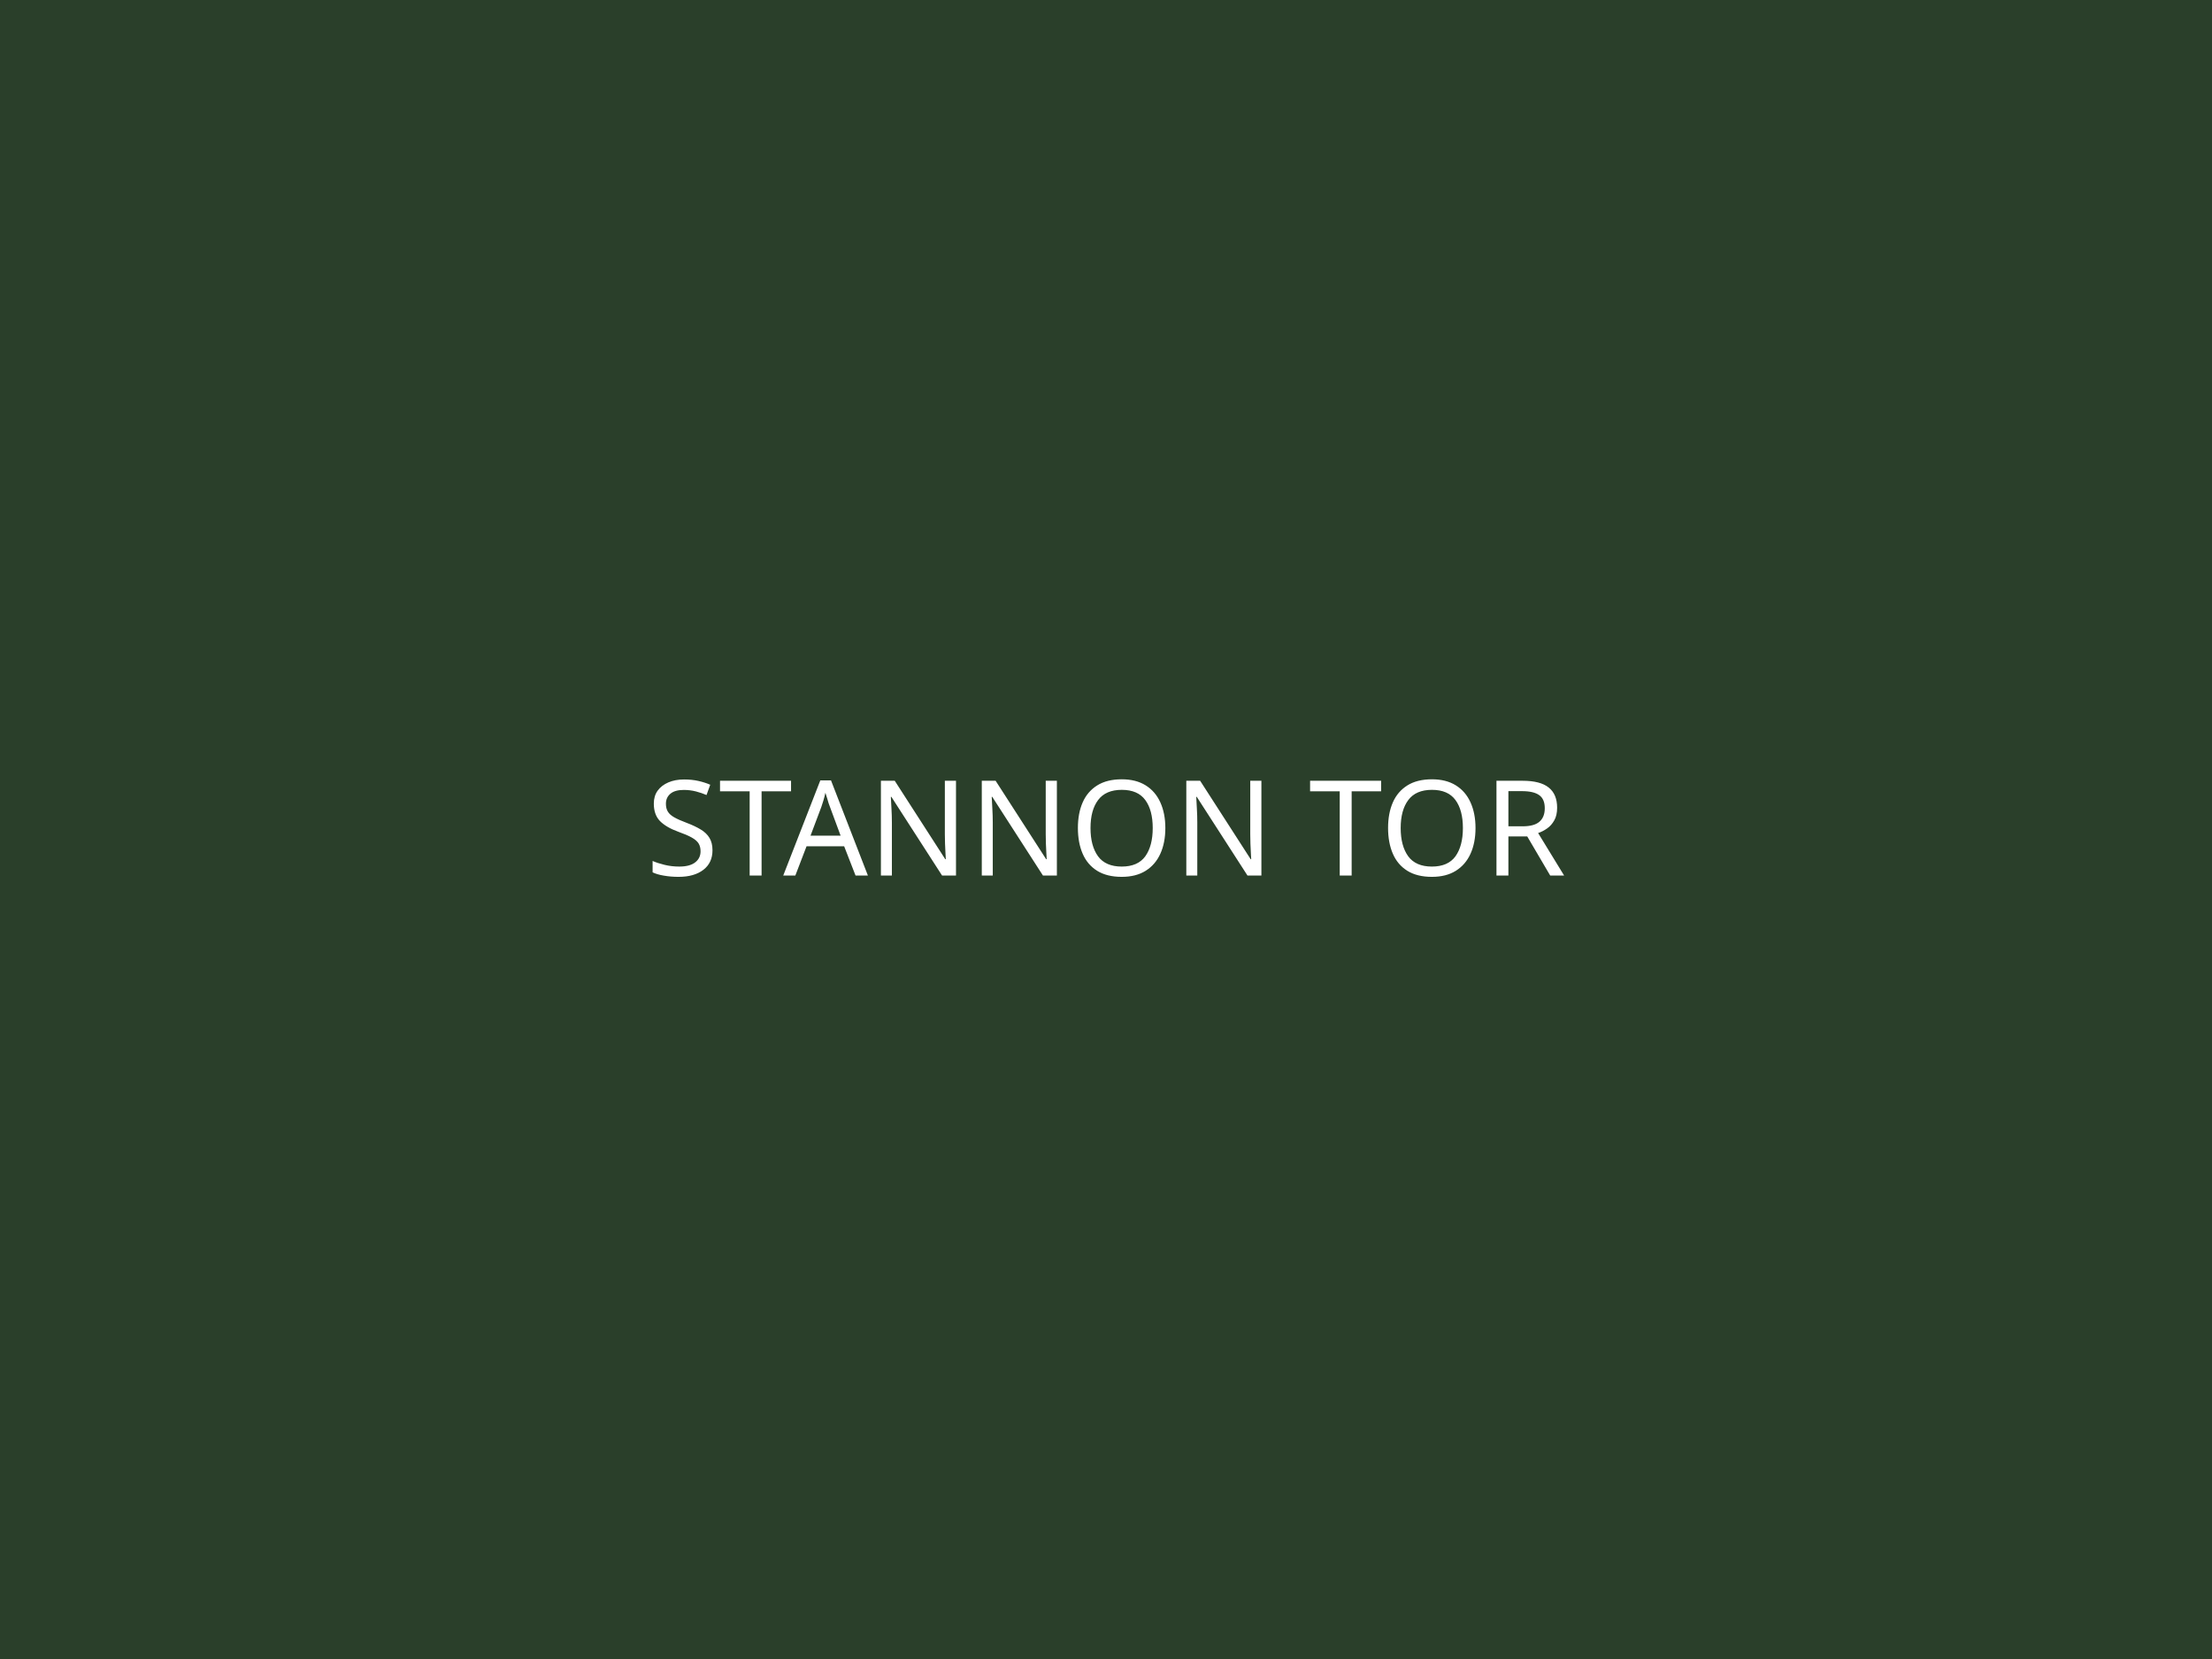
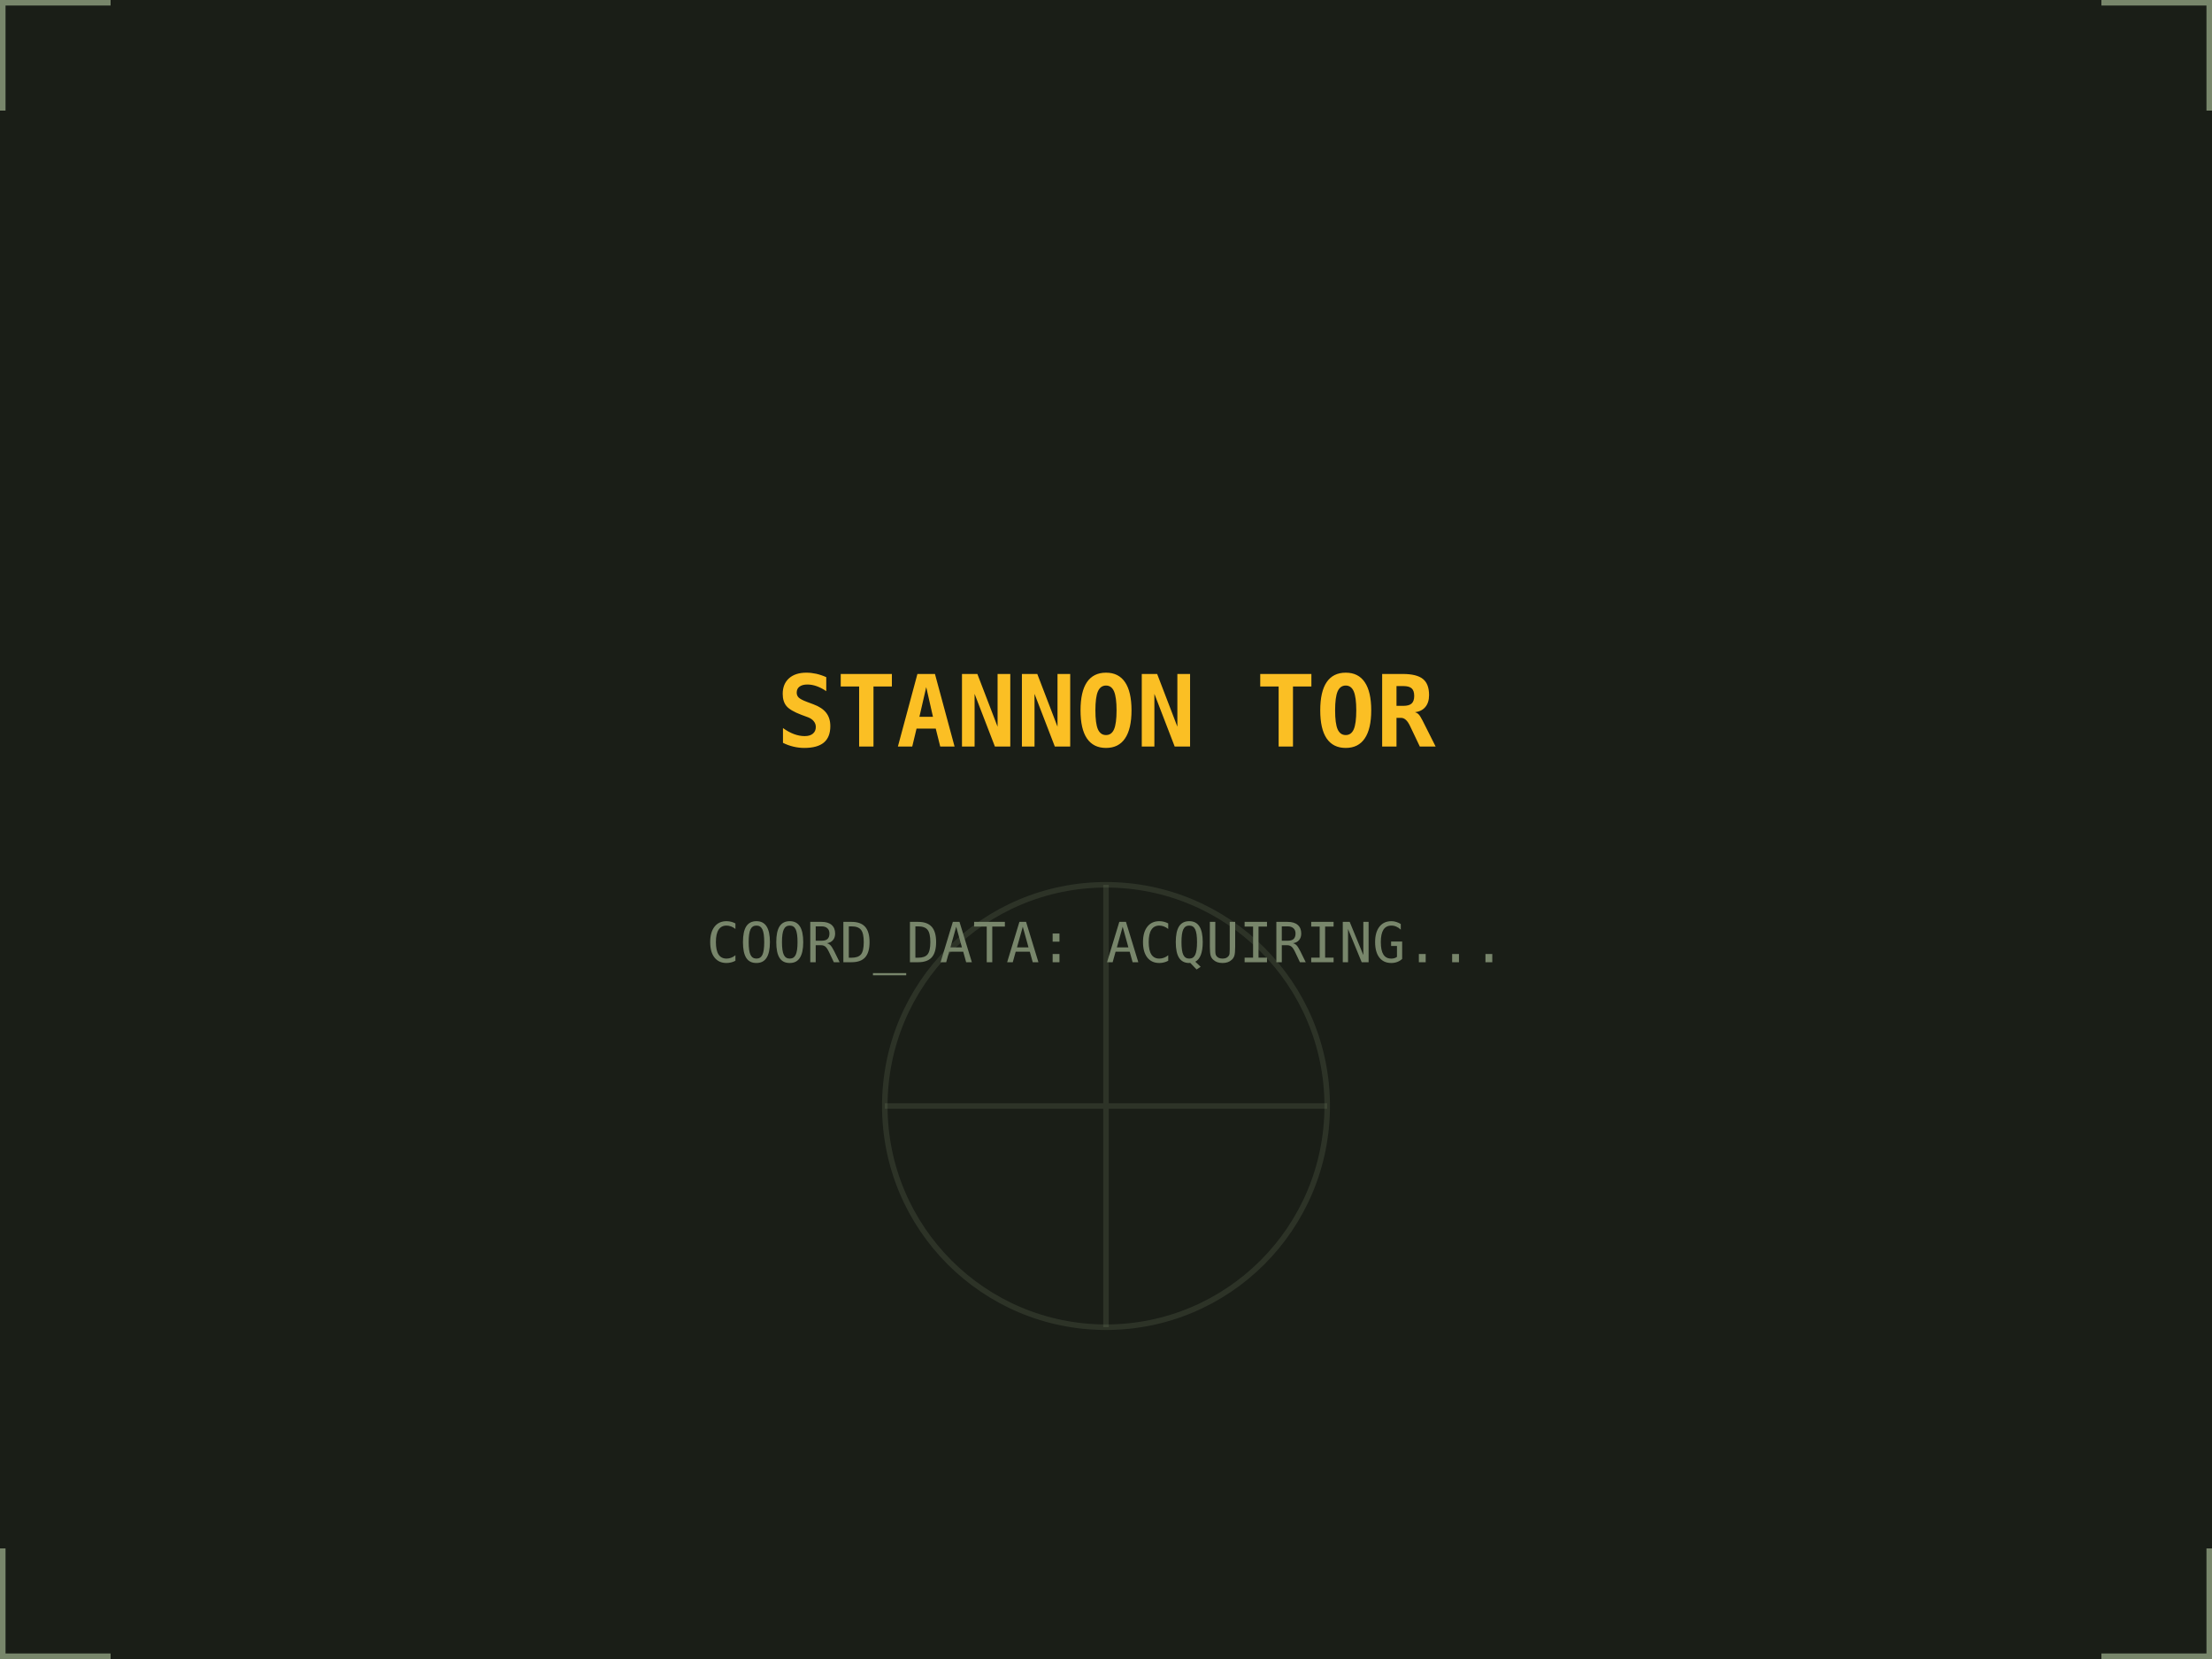
- <svg xmlns="http://www.w3.org/2000/svg" width="400" height="300">
-   <rect width="100%" height="100%" fill="#2a3f2a" />
-   <text x="50%" y="50%" font-family="sans-serif" font-size="24" fill="white" text-anchor="middle" dominant-baseline="middle">STANNON TOR</text>
+ <svg xmlns="http://www.w3.org/2000/svg" width="400" height="300" viewBox="0 0 400 300">
+   <rect width="100%" height="100%" fill="#1a1e17" />
+   <path d="M0 0 L20 0 M0 0 L0 20" stroke="#78866b" stroke-width="2" />
+   <path d="M380 0 L400 0 M400 0 L400 20" stroke="#78866b" stroke-width="2" />
+   <path d="M0 280 L0 300 M0 300 L20 300" stroke="#78866b" stroke-width="2" />
+   <path d="M380 300 L400 300 M400 300 L400 280" stroke="#78866b" stroke-width="2" />
+   <text x="50%" y="45%" font-family="monospace" font-size="18" fill="#fbbf24" text-anchor="middle" font-weight="bold">STANNON TOR</text>
+   <text x="50%" y="58%" font-family="monospace" font-size="10" fill="#78866b" text-anchor="middle">COORD_DATA: ACQUIRING...</text>
+   <circle cx="200" cy="200" r="40" fill="none" stroke="#78866b" stroke-width="1" opacity="0.2" />
+   <path d="M160 200 L240 200 M200 160 L200 240" stroke="#78866b" stroke-width="1" opacity="0.2" />
</svg>
